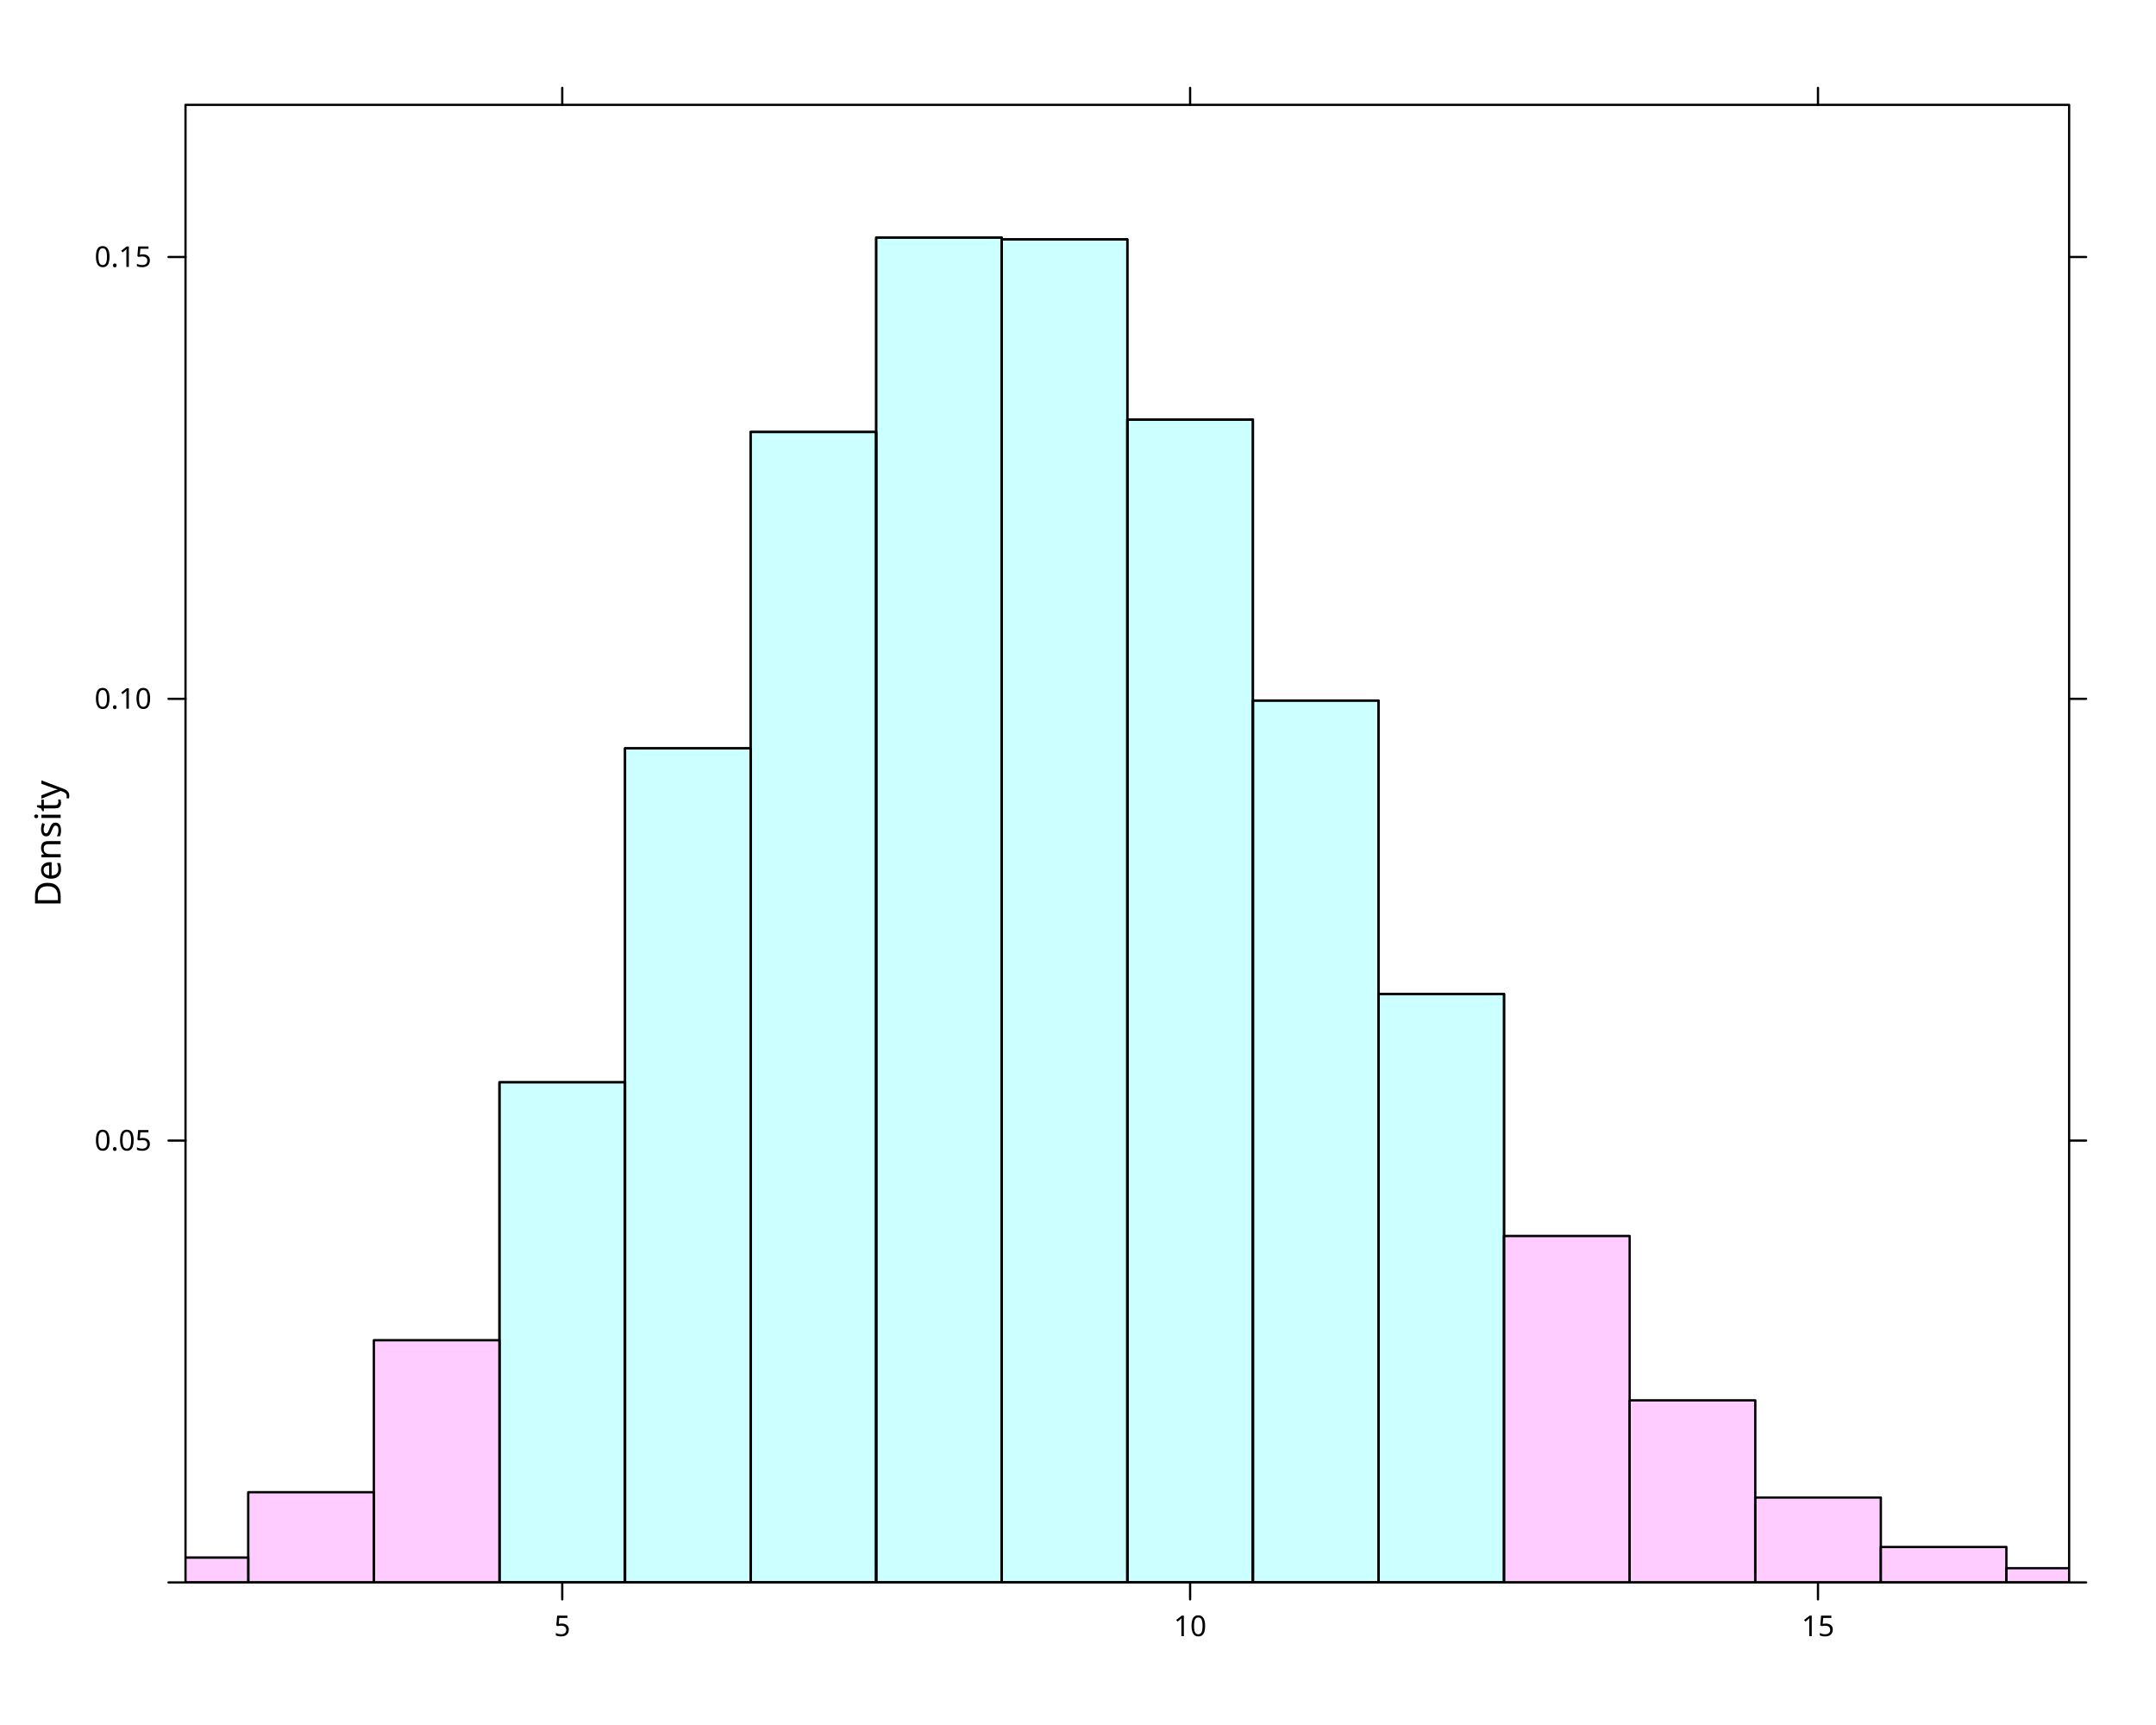
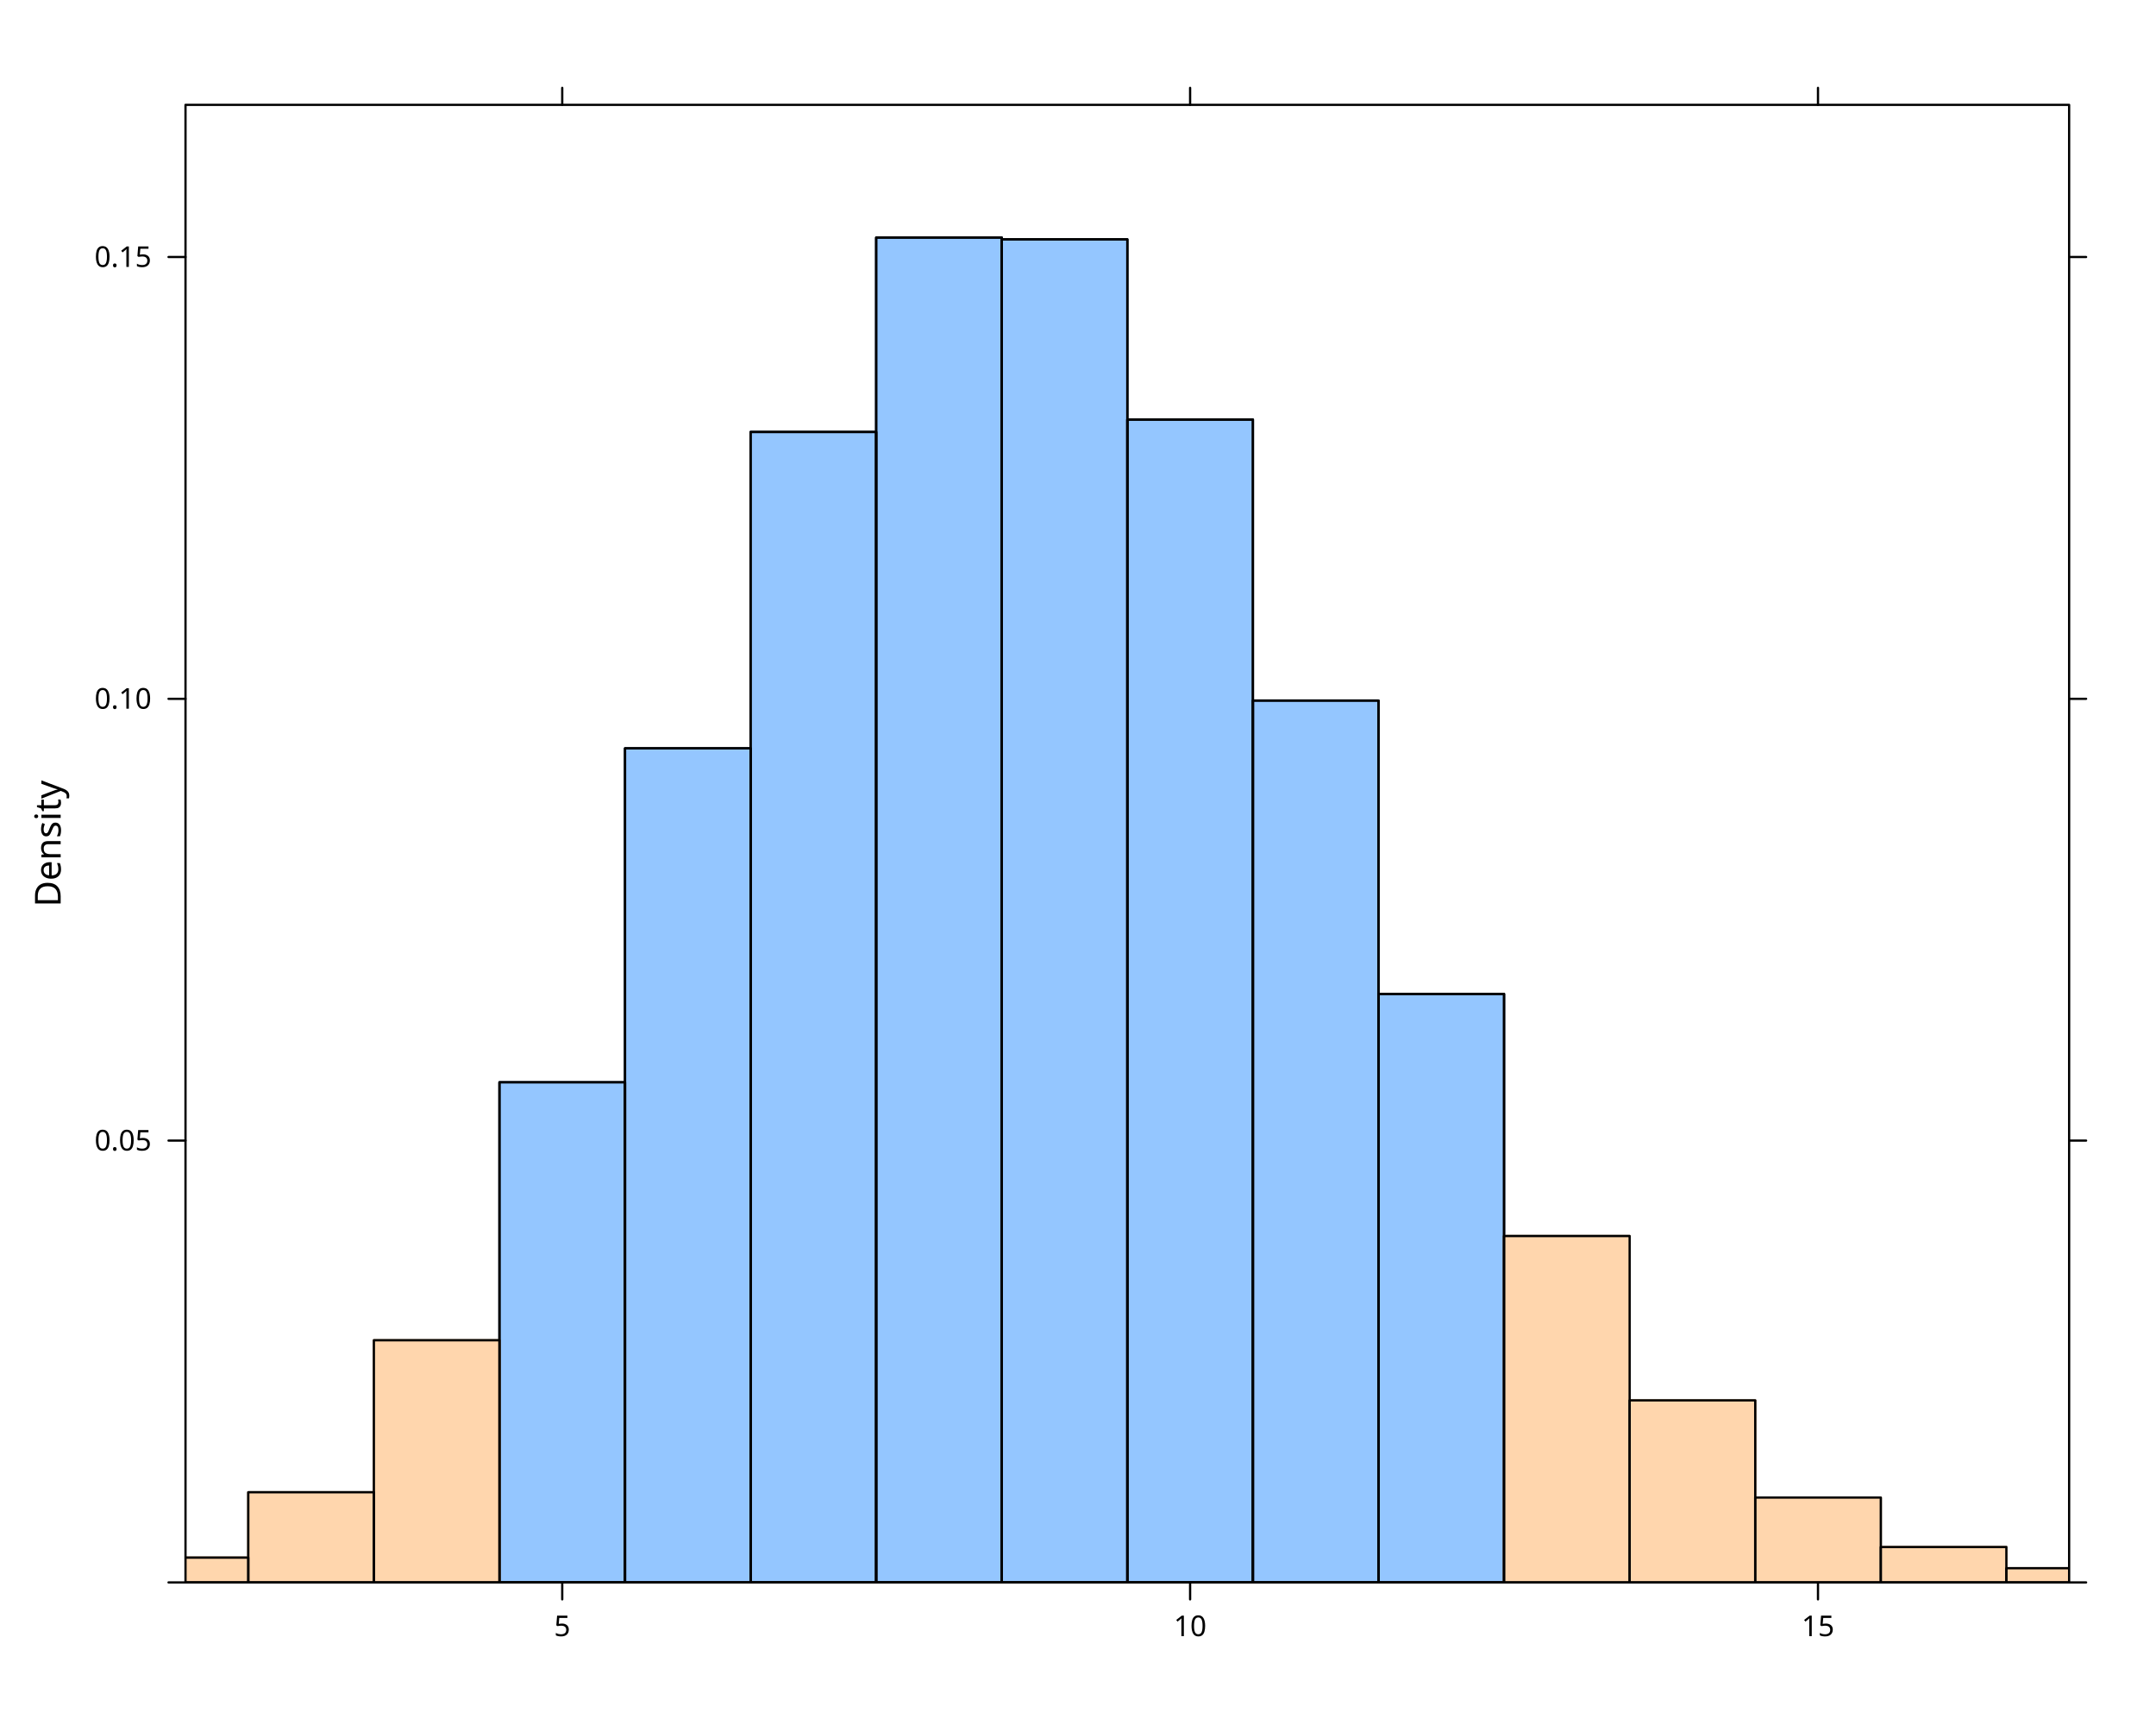
<svg xmlns="http://www.w3.org/2000/svg" class="svglite" data-engine-version="2.0" width="720.00pt" height="576.00pt" viewBox="0 0 720.00 576.00">
  <defs>
    <style type="text/css">
    .svglite line, .svglite polyline, .svglite polygon, .svglite path, .svglite rect, .svglite circle {
      fill: none;
      stroke: #000000;
      stroke-linecap: round;
      stroke-linejoin: round;
      stroke-miterlimit: 10.00;
    }
  </style>
  </defs>
  <rect width="100%" height="100%" style="stroke: none; fill: #FFFFFF;" />
  <defs>
    <clipPath id="cpMC4wMHw3MjAuMDB8MC4wMHw1NzYuMDA=">
      <rect x="0.00" y="0.00" width="720.00" height="576.00" />
    </clipPath>
  </defs>
  <g clip-path="url(#cpMC4wMHw3MjAuMDB8MC4wMHw1NzYuMDA=)">
    <rect x="0.00" y="0.00" width="720.00" height="576.00" style="stroke-width: 0.75; stroke: none;" />
    <text transform="translate(20.26,281.70) rotate(-90)" text-anchor="middle" style="font-size: 12.00px; font-family: sans;" textLength="40.02px" lengthAdjust="spacingAndGlyphs">Density</text>
  </g>
  <defs>
    <clipPath id="cpNjEuOTV8NjkwLjk5fDM1LjAxfDUyOC4zOQ==">
      <rect x="61.95" y="35.01" width="629.04" height="493.38" />
    </clipPath>
  </defs>
  <g clip-path="url(#cpNjEuOTV8NjkwLjk5fDM1LjAxfDUyOC4zOQ==)">
</g>
  <g clip-path="url(#cpMC4wMHw3MjAuMDB8MC4wMHw1NzYuMDA=)">
    <line x1="187.76" y1="35.01" x2="187.76" y2="29.34" style="stroke-width: 0.75;" />
    <line x1="397.44" y1="35.01" x2="397.44" y2="29.34" style="stroke-width: 0.75;" />
    <line x1="607.12" y1="35.01" x2="607.12" y2="29.34" style="stroke-width: 0.75;" />
    <line x1="61.95" y1="528.39" x2="56.28" y2="528.39" style="stroke-width: 0.75;" />
    <line x1="61.95" y1="380.86" x2="56.28" y2="380.86" style="stroke-width: 0.75;" />
    <line x1="61.95" y1="233.34" x2="56.28" y2="233.34" style="stroke-width: 0.75;" />
    <line x1="61.95" y1="85.82" x2="56.28" y2="85.82" style="stroke-width: 0.75;" />
    <text x="50.61" y="384.17" text-anchor="end" style="font-size: 9.60px; font-family: sans;" textLength="18.69px" lengthAdjust="spacingAndGlyphs">0.05</text>
    <text x="50.61" y="236.65" text-anchor="end" style="font-size: 9.60px; font-family: sans;" textLength="18.69px" lengthAdjust="spacingAndGlyphs">0.10</text>
    <text x="50.61" y="89.13" text-anchor="end" style="font-size: 9.60px; font-family: sans;" textLength="18.69px" lengthAdjust="spacingAndGlyphs">0.15</text>
    <line x1="187.76" y1="528.39" x2="187.76" y2="534.05" style="stroke-width: 0.75;" />
    <line x1="397.44" y1="528.39" x2="397.44" y2="534.05" style="stroke-width: 0.75;" />
    <line x1="607.12" y1="528.39" x2="607.12" y2="534.05" style="stroke-width: 0.75;" />
    <text x="187.76" y="546.33" text-anchor="middle" style="font-size: 9.60px; font-family: sans;" textLength="5.34px" lengthAdjust="spacingAndGlyphs">5</text>
    <text x="397.44" y="546.33" text-anchor="middle" style="font-size: 9.60px; font-family: sans;" textLength="10.68px" lengthAdjust="spacingAndGlyphs">10</text>
    <text x="607.12" y="546.33" text-anchor="middle" style="font-size: 9.60px; font-family: sans;" textLength="10.68px" lengthAdjust="spacingAndGlyphs">15</text>
    <line x1="690.99" y1="528.39" x2="696.66" y2="528.39" style="stroke-width: 0.75;" />
    <line x1="690.99" y1="380.86" x2="696.66" y2="380.86" style="stroke-width: 0.75;" />
    <line x1="690.99" y1="233.34" x2="696.66" y2="233.34" style="stroke-width: 0.75;" />
    <line x1="690.99" y1="85.82" x2="696.66" y2="85.82" style="stroke-width: 0.75;" />
  </g>
  <g clip-path="url(#cpNjEuOTV8NjkwLjk5fDM1LjAxfDUyOC4zOQ==)">
-     <rect x="-0.95" y="526.62" width="0.00" height="1.77" style="stroke-width: 0.75; stroke: #CCFFFF; fill: #CCFFFF;" />
-     <rect x="40.98" y="520.12" width="0.00" height="8.26" style="stroke-width: 0.75; stroke: #CCFFFF; fill: #CCFFFF;" />
-     <rect x="82.92" y="498.29" width="0.00" height="30.09" style="stroke-width: 0.75; stroke: #CCFFFF; fill: #CCFFFF;" />
-     <rect x="124.86" y="447.54" width="0.00" height="80.84" style="stroke-width: 0.75; stroke: #CCFFFF; fill: #CCFFFF;" />
-     <rect x="166.79" y="361.39" width="41.94" height="166.99" style="stroke-width: 0.75; stroke: #CCFFFF; fill: #CCFFFF;" />
-     <rect x="208.73" y="249.87" width="41.94" height="278.52" style="stroke-width: 0.75; stroke: #CCFFFF; fill: #CCFFFF;" />
-     <rect x="250.66" y="144.24" width="41.94" height="384.14" style="stroke-width: 0.75; stroke: #CCFFFF; fill: #CCFFFF;" />
-     <rect x="292.60" y="79.33" width="41.94" height="449.05" style="stroke-width: 0.75; stroke: #CCFFFF; fill: #CCFFFF;" />
-     <rect x="334.54" y="79.92" width="41.94" height="448.46" style="stroke-width: 0.75; stroke: #CCFFFF; fill: #CCFFFF;" />
-     <rect x="376.47" y="140.11" width="41.94" height="388.27" style="stroke-width: 0.75; stroke: #CCFFFF; fill: #CCFFFF;" />
-     <rect x="418.41" y="233.93" width="41.94" height="294.45" style="stroke-width: 0.75; stroke: #CCFFFF; fill: #CCFFFF;" />
-     <rect x="460.34" y="331.89" width="41.94" height="196.50" style="stroke-width: 0.75; stroke: #CCFFFF; fill: #CCFFFF;" />
-     <rect x="502.28" y="412.73" width="0.00" height="115.66" style="stroke-width: 0.75; stroke: #CCFFFF; fill: #CCFFFF;" />
-     <rect x="544.22" y="467.61" width="0.00" height="60.78" style="stroke-width: 0.75; stroke: #CCFFFF; fill: #CCFFFF;" />
-     <rect x="586.15" y="500.06" width="0.00" height="28.32" style="stroke-width: 0.75; stroke: #CCFFFF; fill: #CCFFFF;" />
-     <rect x="628.09" y="516.58" width="0.00" height="11.80" style="stroke-width: 0.75; stroke: #CCFFFF; fill: #CCFFFF;" />
-     <rect x="670.02" y="523.66" width="0.00" height="4.72" style="stroke-width: 0.75; stroke: #CCFFFF; fill: #CCFFFF;" />
-     <rect x="711.96" y="527.21" width="0.00" height="1.18" style="stroke-width: 0.75; stroke: #CCFFFF; fill: #CCFFFF;" />
-     <rect x="753.90" y="527.80" width="0.00" height="0.59" style="stroke-width: 0.75; stroke: #CCFFFF; fill: #CCFFFF;" />
+     <rect x="-0.95" y="526.62" width="0.00" height="1.77" style="stroke-width: 0.75; stroke: #94C6FF; fill: #94C6FF;" />
+     <rect x="40.98" y="520.12" width="0.00" height="8.26" style="stroke-width: 0.75; stroke: #94C6FF; fill: #94C6FF;" />
+     <rect x="82.92" y="498.29" width="0.00" height="30.09" style="stroke-width: 0.75; stroke: #94C6FF; fill: #94C6FF;" />
+     <rect x="124.86" y="447.54" width="0.00" height="80.84" style="stroke-width: 0.75; stroke: #94C6FF; fill: #94C6FF;" />
+     <rect x="166.79" y="361.39" width="41.94" height="166.99" style="stroke-width: 0.75; stroke: #94C6FF; fill: #94C6FF;" />
+     <rect x="208.73" y="249.87" width="41.94" height="278.52" style="stroke-width: 0.75; stroke: #94C6FF; fill: #94C6FF;" />
+     <rect x="250.66" y="144.24" width="41.94" height="384.14" style="stroke-width: 0.75; stroke: #94C6FF; fill: #94C6FF;" />
+     <rect x="292.60" y="79.33" width="41.94" height="449.05" style="stroke-width: 0.75; stroke: #94C6FF; fill: #94C6FF;" />
+     <rect x="334.54" y="79.92" width="41.94" height="448.46" style="stroke-width: 0.75; stroke: #94C6FF; fill: #94C6FF;" />
+     <rect x="376.47" y="140.11" width="41.94" height="388.27" style="stroke-width: 0.75; stroke: #94C6FF; fill: #94C6FF;" />
+     <rect x="418.41" y="233.93" width="41.94" height="294.45" style="stroke-width: 0.75; stroke: #94C6FF; fill: #94C6FF;" />
+     <rect x="460.34" y="331.89" width="41.94" height="196.50" style="stroke-width: 0.75; stroke: #94C6FF; fill: #94C6FF;" />
+     <rect x="502.28" y="412.73" width="0.00" height="115.66" style="stroke-width: 0.75; stroke: #94C6FF; fill: #94C6FF;" />
+     <rect x="544.22" y="467.61" width="0.00" height="60.78" style="stroke-width: 0.75; stroke: #94C6FF; fill: #94C6FF;" />
+     <rect x="586.15" y="500.06" width="0.00" height="28.32" style="stroke-width: 0.75; stroke: #94C6FF; fill: #94C6FF;" />
+     <rect x="628.09" y="516.58" width="0.00" height="11.80" style="stroke-width: 0.75; stroke: #94C6FF; fill: #94C6FF;" />
+     <rect x="670.02" y="523.66" width="0.00" height="4.72" style="stroke-width: 0.75; stroke: #94C6FF; fill: #94C6FF;" />
+     <rect x="711.96" y="527.21" width="0.00" height="1.18" style="stroke-width: 0.75; stroke: #94C6FF; fill: #94C6FF;" />
+     <rect x="753.90" y="527.80" width="0.00" height="0.59" style="stroke-width: 0.75; stroke: #94C6FF; fill: #94C6FF;" />
    <rect x="-0.95" y="526.62" width="41.94" height="1.77" style="stroke-width: 0.75;" />
    <rect x="40.98" y="520.12" width="41.94" height="8.26" style="stroke-width: 0.75;" />
    <rect x="82.92" y="498.29" width="41.94" height="30.09" style="stroke-width: 0.75;" />
    <rect x="124.86" y="447.54" width="41.94" height="80.84" style="stroke-width: 0.75;" />
    <rect x="166.79" y="361.39" width="41.94" height="166.99" style="stroke-width: 0.75;" />
    <rect x="208.73" y="249.87" width="41.94" height="278.52" style="stroke-width: 0.75;" />
    <rect x="250.66" y="144.24" width="41.94" height="384.14" style="stroke-width: 0.75;" />
    <rect x="292.60" y="79.33" width="41.94" height="449.05" style="stroke-width: 0.75;" />
    <rect x="334.54" y="79.92" width="41.94" height="448.46" style="stroke-width: 0.75;" />
    <rect x="376.47" y="140.11" width="41.94" height="388.27" style="stroke-width: 0.75;" />
    <rect x="418.41" y="233.93" width="41.94" height="294.45" style="stroke-width: 0.75;" />
    <rect x="460.34" y="331.89" width="41.94" height="196.50" style="stroke-width: 0.75;" />
    <rect x="502.28" y="412.73" width="41.94" height="115.66" style="stroke-width: 0.75;" />
    <rect x="544.22" y="467.61" width="41.94" height="60.78" style="stroke-width: 0.75;" />
    <rect x="586.15" y="500.06" width="41.94" height="28.32" style="stroke-width: 0.75;" />
    <rect x="628.09" y="516.58" width="41.94" height="11.80" style="stroke-width: 0.75;" />
    <rect x="670.02" y="523.66" width="41.94" height="4.72" style="stroke-width: 0.75;" />
    <rect x="711.96" y="527.21" width="41.94" height="1.18" style="stroke-width: 0.75;" />
    <rect x="753.90" y="527.80" width="41.94" height="0.59" style="stroke-width: 0.75;" />
-     <rect x="-0.95" y="526.62" width="41.94" height="1.77" style="stroke-width: 0.75; stroke: #FFCCFF; fill: #FFCCFF;" />
-     <rect x="40.98" y="520.12" width="41.94" height="8.26" style="stroke-width: 0.75; stroke: #FFCCFF; fill: #FFCCFF;" />
-     <rect x="82.92" y="498.29" width="41.94" height="30.09" style="stroke-width: 0.75; stroke: #FFCCFF; fill: #FFCCFF;" />
-     <rect x="124.86" y="447.54" width="41.94" height="80.84" style="stroke-width: 0.75; stroke: #FFCCFF; fill: #FFCCFF;" />
-     <rect x="208.73" y="361.39" width="0.00" height="166.99" style="stroke-width: 0.75; stroke: #FFCCFF; fill: #FFCCFF;" />
-     <rect x="250.66" y="249.87" width="0.00" height="278.52" style="stroke-width: 0.75; stroke: #FFCCFF; fill: #FFCCFF;" />
-     <rect x="292.60" y="144.24" width="0.00" height="384.14" style="stroke-width: 0.75; stroke: #FFCCFF; fill: #FFCCFF;" />
-     <rect x="334.54" y="79.33" width="0.00" height="449.05" style="stroke-width: 0.75; stroke: #FFCCFF; fill: #FFCCFF;" />
-     <rect x="376.47" y="79.92" width="0.00" height="448.46" style="stroke-width: 0.75; stroke: #FFCCFF; fill: #FFCCFF;" />
-     <rect x="418.41" y="140.11" width="0.00" height="388.27" style="stroke-width: 0.75; stroke: #FFCCFF; fill: #FFCCFF;" />
-     <rect x="460.34" y="233.93" width="0.00" height="294.45" style="stroke-width: 0.75; stroke: #FFCCFF; fill: #FFCCFF;" />
-     <rect x="502.28" y="331.89" width="0.00" height="196.50" style="stroke-width: 0.75; stroke: #FFCCFF; fill: #FFCCFF;" />
-     <rect x="502.28" y="412.73" width="41.94" height="115.66" style="stroke-width: 0.75; stroke: #FFCCFF; fill: #FFCCFF;" />
-     <rect x="544.22" y="467.61" width="41.94" height="60.78" style="stroke-width: 0.75; stroke: #FFCCFF; fill: #FFCCFF;" />
-     <rect x="586.15" y="500.06" width="41.94" height="28.32" style="stroke-width: 0.75; stroke: #FFCCFF; fill: #FFCCFF;" />
-     <rect x="628.09" y="516.58" width="41.94" height="11.80" style="stroke-width: 0.75; stroke: #FFCCFF; fill: #FFCCFF;" />
-     <rect x="670.02" y="523.66" width="41.94" height="4.72" style="stroke-width: 0.75; stroke: #FFCCFF; fill: #FFCCFF;" />
-     <rect x="711.96" y="527.21" width="41.94" height="1.18" style="stroke-width: 0.75; stroke: #FFCCFF; fill: #FFCCFF;" />
-     <rect x="753.90" y="527.80" width="41.94" height="0.59" style="stroke-width: 0.75; stroke: #FFCCFF; fill: #FFCCFF;" />
+     <rect x="-0.95" y="526.62" width="41.94" height="1.77" style="stroke-width: 0.75; stroke: #FFD6AD; fill: #FFD6AD;" />
+     <rect x="40.98" y="520.12" width="41.94" height="8.26" style="stroke-width: 0.75; stroke: #FFD6AD; fill: #FFD6AD;" />
+     <rect x="82.92" y="498.29" width="41.94" height="30.09" style="stroke-width: 0.75; stroke: #FFD6AD; fill: #FFD6AD;" />
+     <rect x="124.86" y="447.54" width="41.94" height="80.84" style="stroke-width: 0.75; stroke: #FFD6AD; fill: #FFD6AD;" />
+     <rect x="208.73" y="361.39" width="0.00" height="166.99" style="stroke-width: 0.75; stroke: #FFD6AD; fill: #FFD6AD;" />
+     <rect x="250.66" y="249.87" width="0.00" height="278.52" style="stroke-width: 0.75; stroke: #FFD6AD; fill: #FFD6AD;" />
+     <rect x="292.60" y="144.24" width="0.00" height="384.14" style="stroke-width: 0.75; stroke: #FFD6AD; fill: #FFD6AD;" />
+     <rect x="334.54" y="79.33" width="0.00" height="449.05" style="stroke-width: 0.75; stroke: #FFD6AD; fill: #FFD6AD;" />
+     <rect x="376.47" y="79.92" width="0.00" height="448.46" style="stroke-width: 0.75; stroke: #FFD6AD; fill: #FFD6AD;" />
+     <rect x="418.41" y="140.11" width="0.00" height="388.27" style="stroke-width: 0.75; stroke: #FFD6AD; fill: #FFD6AD;" />
+     <rect x="460.34" y="233.93" width="0.00" height="294.45" style="stroke-width: 0.75; stroke: #FFD6AD; fill: #FFD6AD;" />
+     <rect x="502.28" y="331.89" width="0.00" height="196.50" style="stroke-width: 0.75; stroke: #FFD6AD; fill: #FFD6AD;" />
+     <rect x="502.28" y="412.73" width="41.94" height="115.66" style="stroke-width: 0.75; stroke: #FFD6AD; fill: #FFD6AD;" />
+     <rect x="544.22" y="467.61" width="41.94" height="60.78" style="stroke-width: 0.75; stroke: #FFD6AD; fill: #FFD6AD;" />
+     <rect x="586.15" y="500.06" width="41.94" height="28.32" style="stroke-width: 0.75; stroke: #FFD6AD; fill: #FFD6AD;" />
+     <rect x="628.09" y="516.58" width="41.94" height="11.80" style="stroke-width: 0.75; stroke: #FFD6AD; fill: #FFD6AD;" />
+     <rect x="670.02" y="523.66" width="41.94" height="4.72" style="stroke-width: 0.75; stroke: #FFD6AD; fill: #FFD6AD;" />
+     <rect x="711.96" y="527.21" width="41.94" height="1.18" style="stroke-width: 0.75; stroke: #FFD6AD; fill: #FFD6AD;" />
+     <rect x="753.90" y="527.80" width="41.94" height="0.59" style="stroke-width: 0.75; stroke: #FFD6AD; fill: #FFD6AD;" />
    <rect x="-0.95" y="526.62" width="41.94" height="1.77" style="stroke-width: 0.75;" />
    <rect x="40.98" y="520.12" width="41.94" height="8.26" style="stroke-width: 0.75;" />
    <rect x="82.92" y="498.29" width="41.94" height="30.09" style="stroke-width: 0.75;" />
    <rect x="124.86" y="447.54" width="41.94" height="80.84" style="stroke-width: 0.75;" />
    <rect x="166.79" y="361.39" width="41.94" height="166.99" style="stroke-width: 0.75;" />
    <rect x="208.73" y="249.87" width="41.94" height="278.52" style="stroke-width: 0.75;" />
    <rect x="250.66" y="144.24" width="41.94" height="384.14" style="stroke-width: 0.75;" />
    <rect x="292.60" y="79.33" width="41.94" height="449.05" style="stroke-width: 0.75;" />
    <rect x="334.54" y="79.92" width="41.94" height="448.46" style="stroke-width: 0.75;" />
    <rect x="376.47" y="140.11" width="41.94" height="388.27" style="stroke-width: 0.75;" />
    <rect x="418.41" y="233.93" width="41.94" height="294.45" style="stroke-width: 0.75;" />
    <rect x="460.34" y="331.89" width="41.94" height="196.50" style="stroke-width: 0.75;" />
    <rect x="502.28" y="412.73" width="41.94" height="115.66" style="stroke-width: 0.75;" />
    <rect x="544.22" y="467.61" width="41.94" height="60.78" style="stroke-width: 0.75;" />
    <rect x="586.15" y="500.06" width="41.94" height="28.32" style="stroke-width: 0.75;" />
    <rect x="628.09" y="516.58" width="41.94" height="11.80" style="stroke-width: 0.75;" />
    <rect x="670.02" y="523.66" width="41.94" height="4.72" style="stroke-width: 0.75;" />
    <rect x="711.96" y="527.21" width="41.94" height="1.18" style="stroke-width: 0.75;" />
    <rect x="753.90" y="527.80" width="41.94" height="0.59" style="stroke-width: 0.75;" />
  </g>
  <g clip-path="url(#cpMC4wMHw3MjAuMDB8MC4wMHw1NzYuMDA=)">
    <rect x="61.95" y="35.01" width="629.04" height="493.38" style="stroke-width: 0.75;" />
  </g>
</svg>
